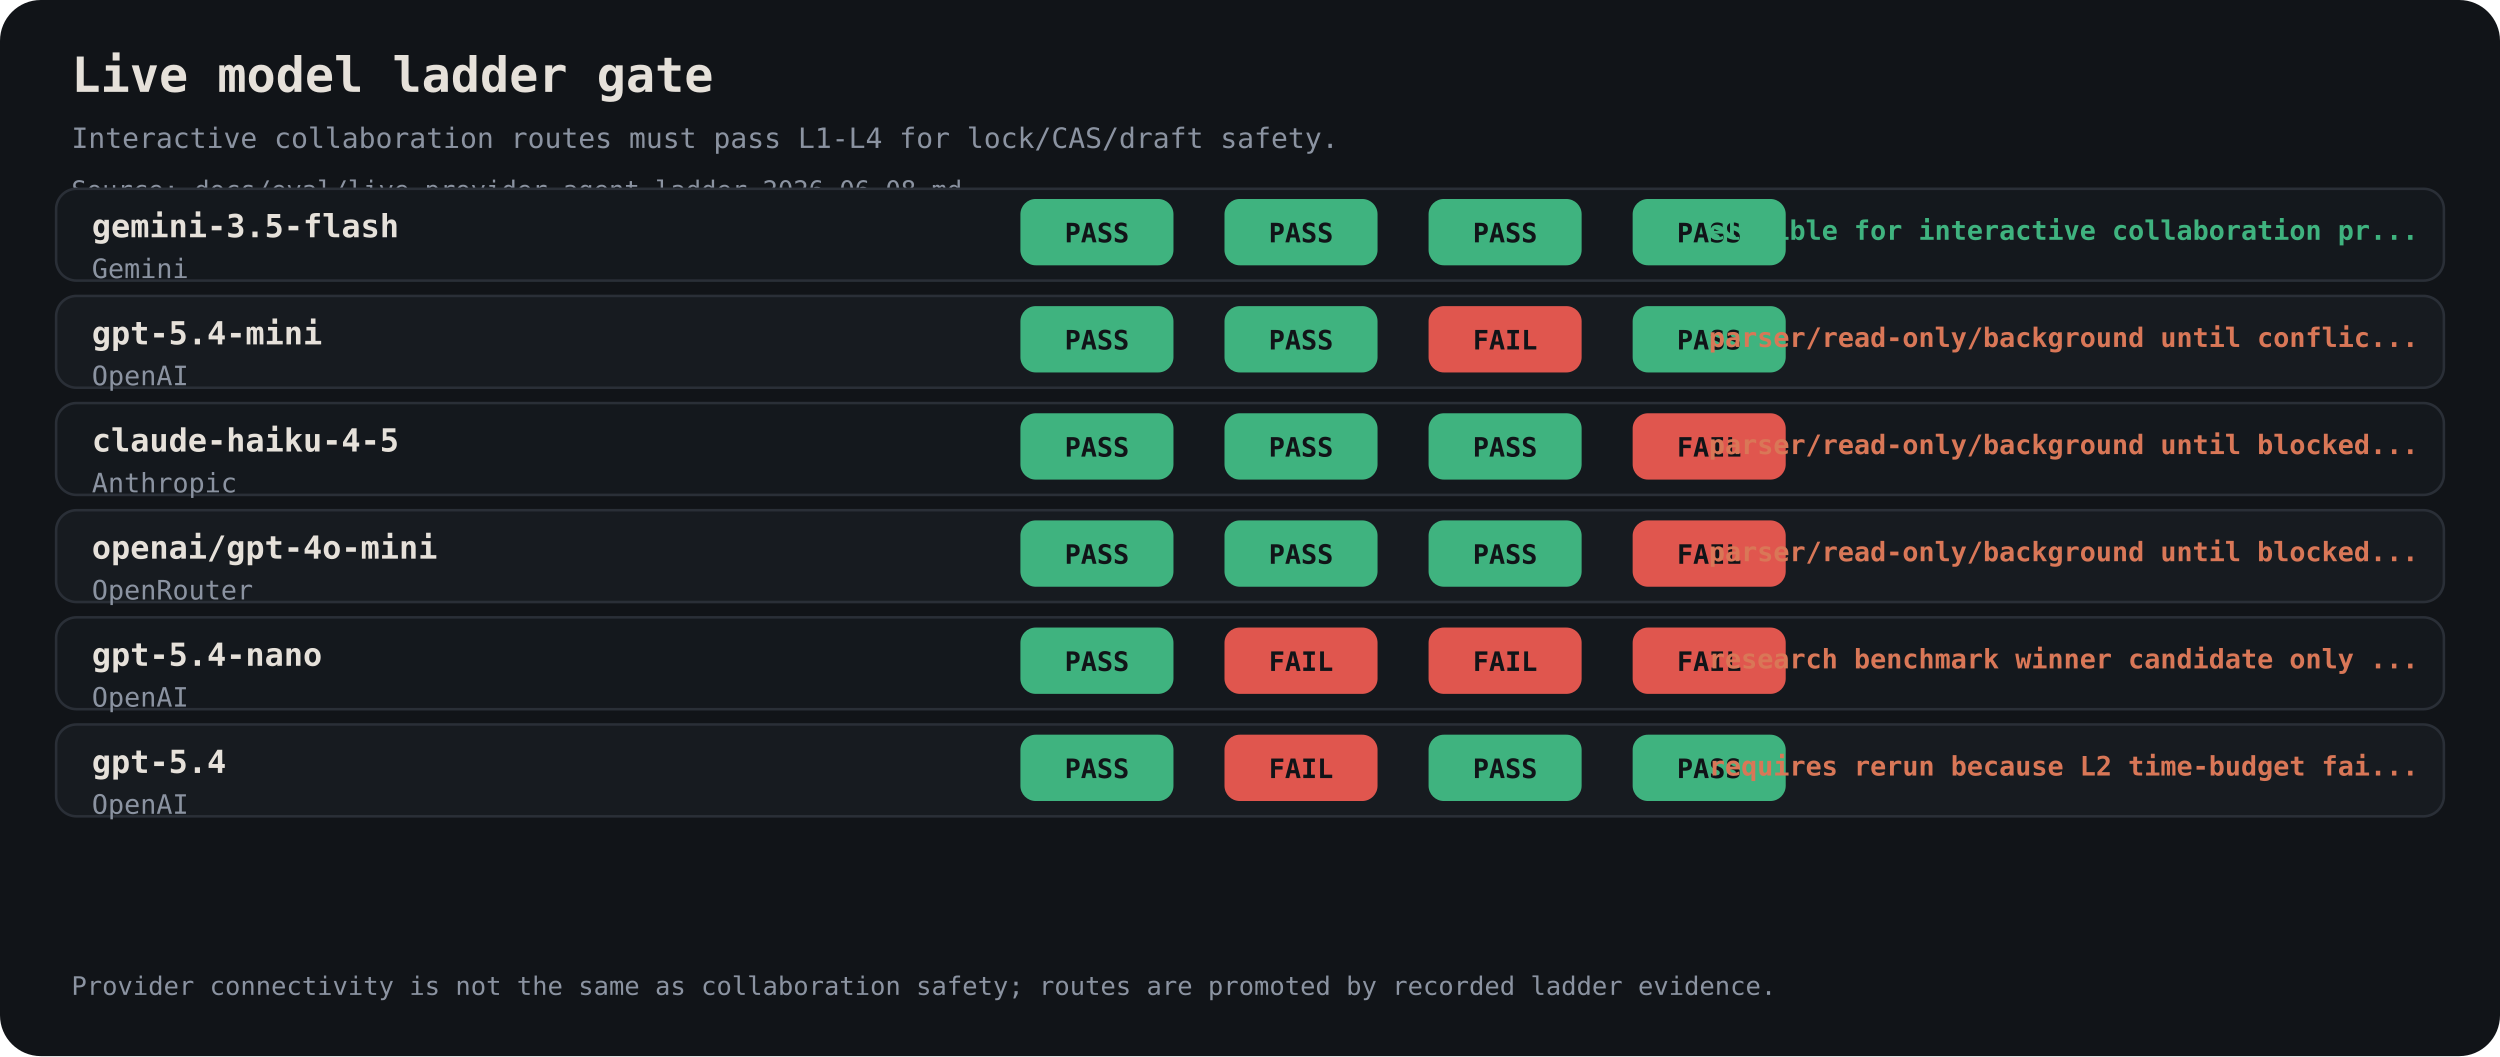
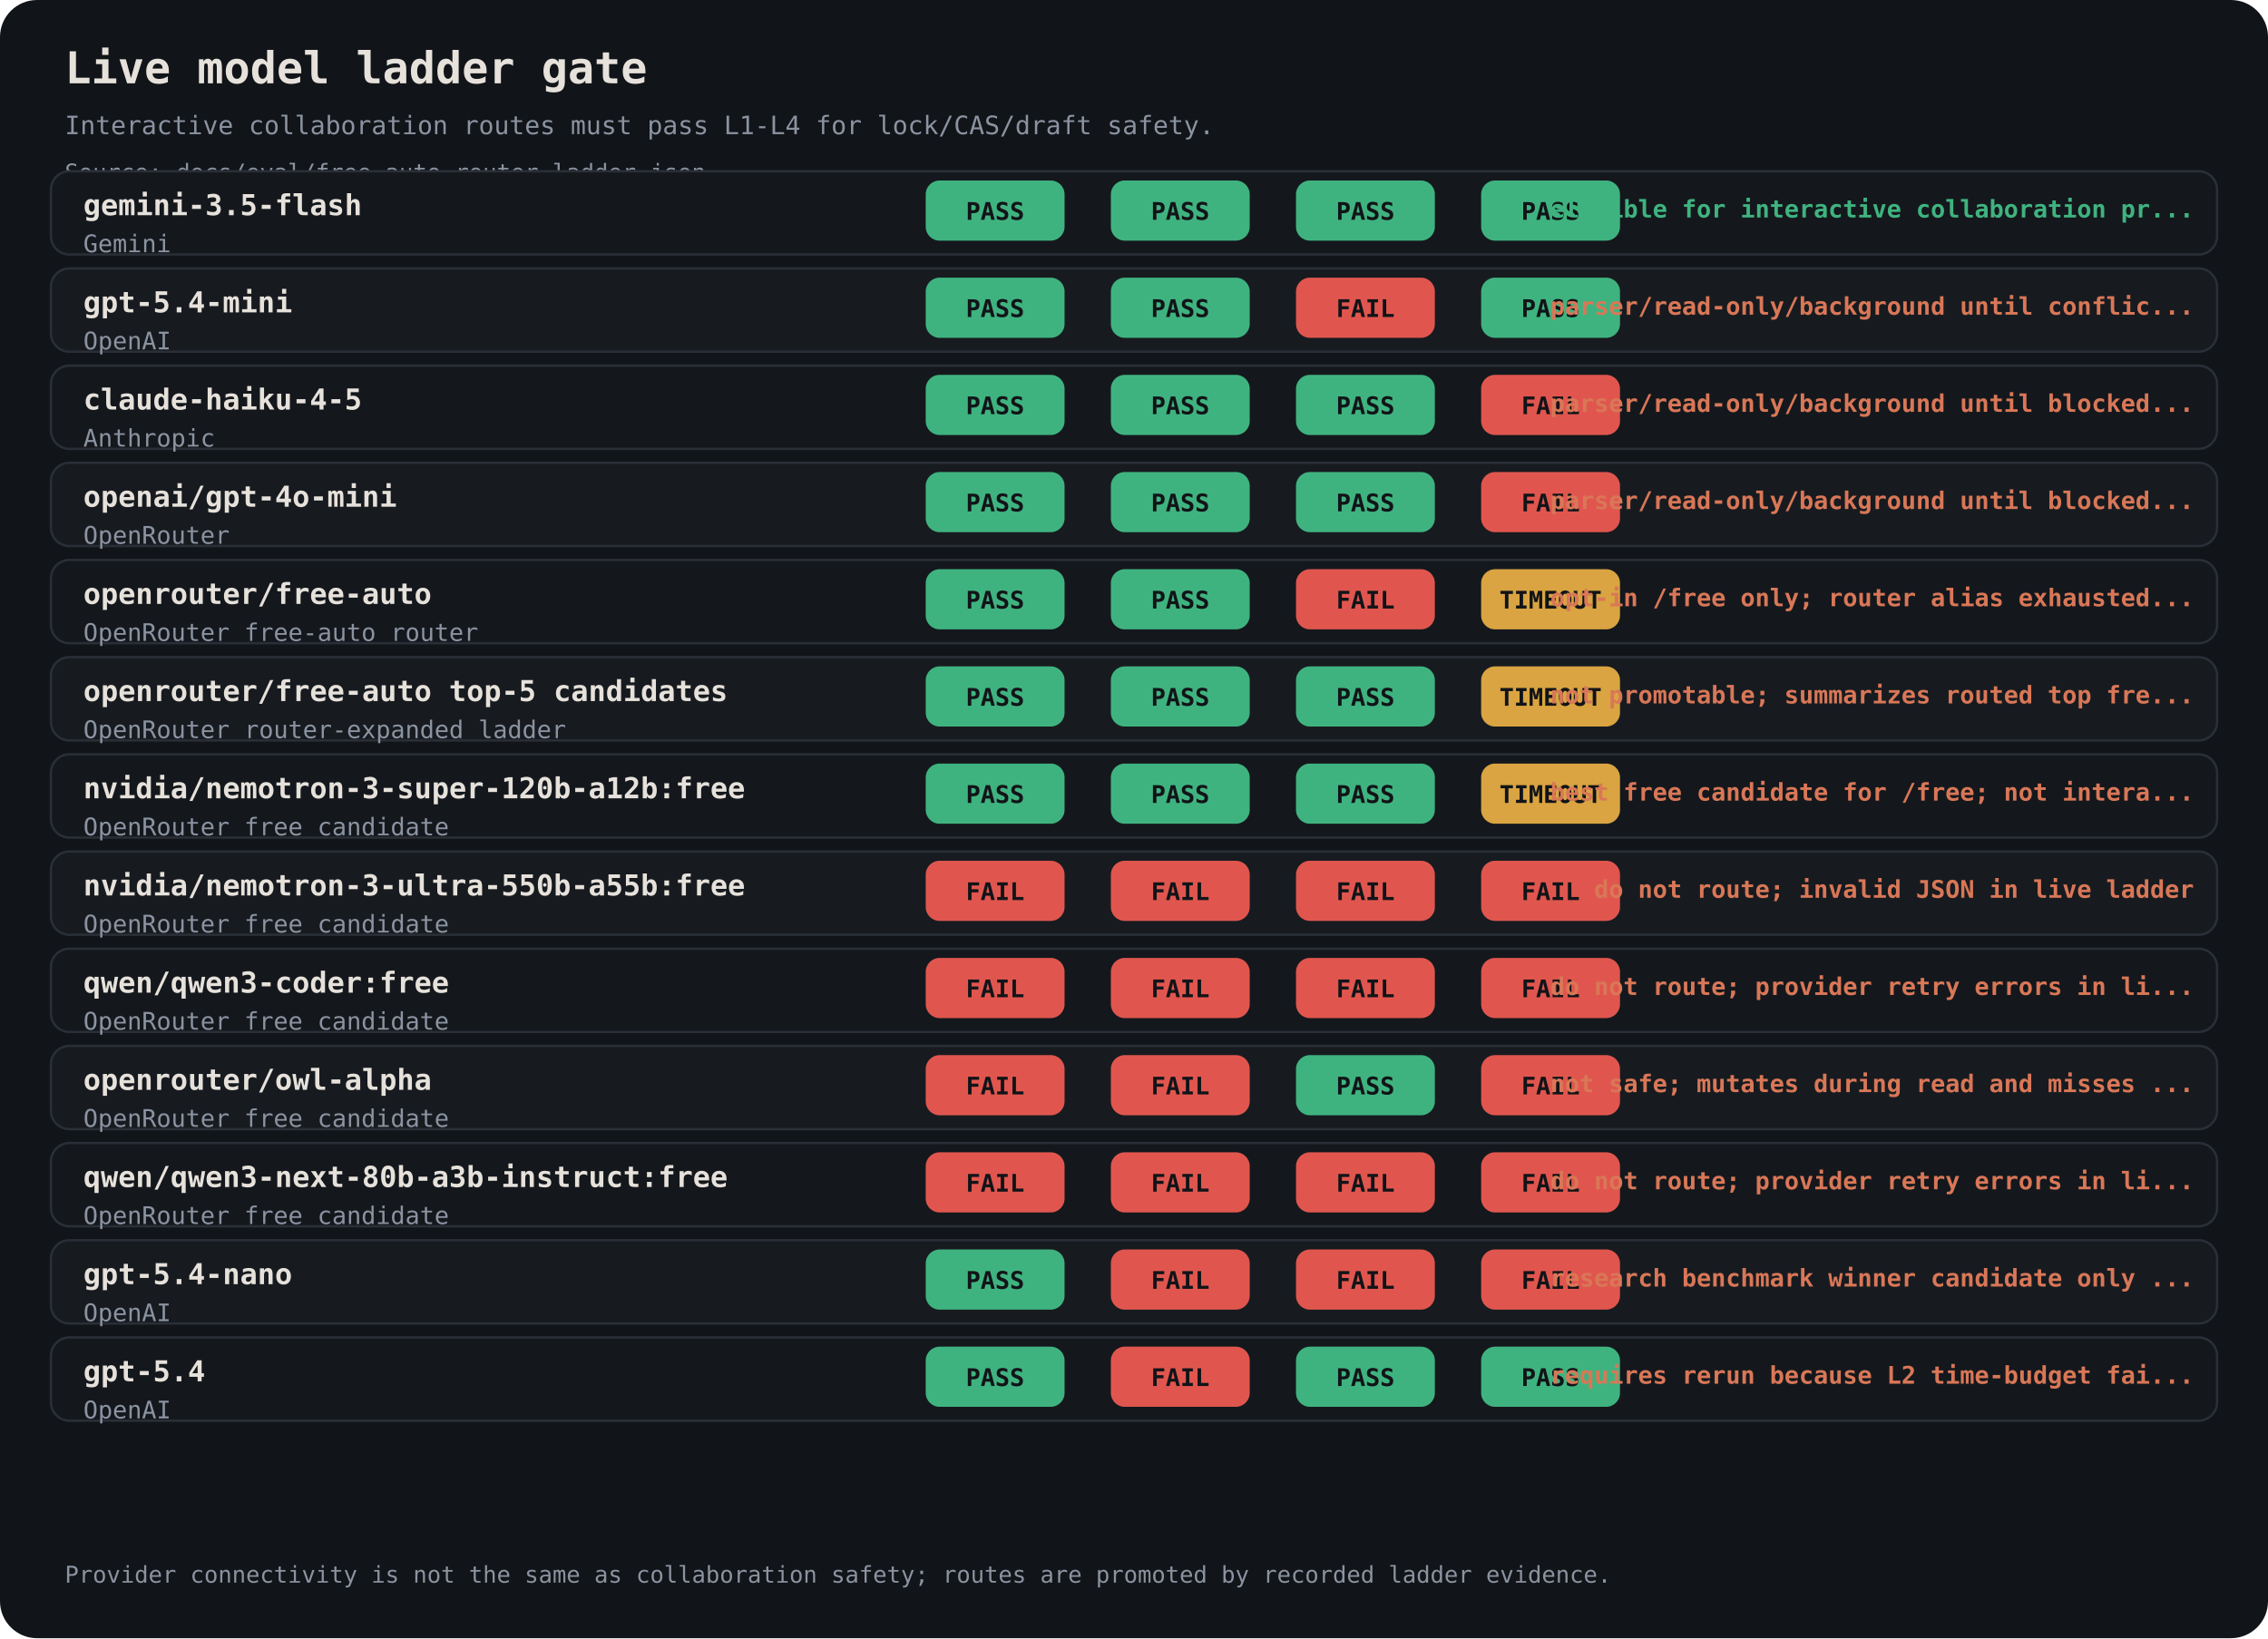
- <svg xmlns="http://www.w3.org/2000/svg" width="980" height="414" viewBox="0 0 980 414" font-family="ui-monospace, 'JetBrains Mono', monospace">
-   <rect width="980" height="414" rx="16" fill="#111418" />
+ <svg xmlns="http://www.w3.org/2000/svg" width="980" height="708" viewBox="0 0 980 708" font-family="ui-monospace, 'JetBrains Mono', monospace">
+   <rect width="980" height="708" rx="16" fill="#111418" />
  <text x="28" y="36" fill="#E6E1DA" font-size="19" font-weight="700">Live model ladder gate</text>
  <text x="28" y="58" fill="#8B93A1" font-size="11">Interactive collaboration routes must pass L1-L4 for lock/CAS/draft safety.</text>
-   <text x="28" y="78" fill="#8B93A1" font-size="10">Source: docs/eval/live-provider-agent-ladder-2026-06-08.md</text>
+   <text x="28" y="78" fill="#8B93A1" font-size="10">Source: docs/eval/free-auto-router-ladder.json</text>
  <text x="430" y="85" fill="#8B93A1" font-size="11" text-anchor="middle">L1</text>
  <text x="510" y="85" fill="#8B93A1" font-size="11" text-anchor="middle">L2</text>
  <text x="590" y="85" fill="#8B93A1" font-size="11" text-anchor="middle">L3</text>
  <text x="670" y="85" fill="#8B93A1" font-size="11" text-anchor="middle">L4</text>
  <rect x="22" y="74" width="936" height="36" rx="8" fill="#14181D" stroke="#2A2F37" />
  <text x="36" y="93" fill="#E6E1DA" font-size="12.5" font-weight="700">gemini-3.5-flash</text>
  <text x="36" y="109" fill="#8B93A1" font-size="10.5">Gemini</text>
  <rect x="400" y="78" width="60" height="26" rx="6" fill="#3FB37F" />
  <text x="430" y="95" fill="#111418" font-size="10.5" font-weight="800" text-anchor="middle">PASS</text>
  <rect x="480" y="78" width="60" height="26" rx="6" fill="#3FB37F" />
  <text x="510" y="95" fill="#111418" font-size="10.5" font-weight="800" text-anchor="middle">PASS</text>
  <rect x="560" y="78" width="60" height="26" rx="6" fill="#3FB37F" />
  <text x="590" y="95" fill="#111418" font-size="10.5" font-weight="800" text-anchor="middle">PASS</text>
  <rect x="640" y="78" width="60" height="26" rx="6" fill="#3FB37F" />
  <text x="670" y="95" fill="#111418" font-size="10.5" font-weight="800" text-anchor="middle">PASS</text>
  <text x="948" y="94" fill="#3FB37F" font-size="10.5" text-anchor="end" font-weight="700">eligible for interactive collaboration pr...</text>
  <rect x="22" y="116" width="936" height="36" rx="8" fill="#171B20" stroke="#2A2F37" />
  <text x="36" y="135" fill="#E6E1DA" font-size="12.5" font-weight="700">gpt-5.4-mini</text>
  <text x="36" y="151" fill="#8B93A1" font-size="10.5">OpenAI</text>
  <rect x="400" y="120" width="60" height="26" rx="6" fill="#3FB37F" />
  <text x="430" y="137" fill="#111418" font-size="10.5" font-weight="800" text-anchor="middle">PASS</text>
  <rect x="480" y="120" width="60" height="26" rx="6" fill="#3FB37F" />
  <text x="510" y="137" fill="#111418" font-size="10.5" font-weight="800" text-anchor="middle">PASS</text>
  <rect x="560" y="120" width="60" height="26" rx="6" fill="#E0564E" />
  <text x="590" y="137" fill="#111418" font-size="10.5" font-weight="800" text-anchor="middle">FAIL</text>
  <rect x="640" y="120" width="60" height="26" rx="6" fill="#3FB37F" />
  <text x="670" y="137" fill="#111418" font-size="10.5" font-weight="800" text-anchor="middle">PASS</text>
  <text x="948" y="136" fill="#D97757" font-size="10.5" text-anchor="end" font-weight="700">parser/read-only/background until conflic...</text>
  <rect x="22" y="158" width="936" height="36" rx="8" fill="#14181D" stroke="#2A2F37" />
  <text x="36" y="177" fill="#E6E1DA" font-size="12.5" font-weight="700">claude-haiku-4-5</text>
  <text x="36" y="193" fill="#8B93A1" font-size="10.5">Anthropic</text>
  <rect x="400" y="162" width="60" height="26" rx="6" fill="#3FB37F" />
  <text x="430" y="179" fill="#111418" font-size="10.5" font-weight="800" text-anchor="middle">PASS</text>
  <rect x="480" y="162" width="60" height="26" rx="6" fill="#3FB37F" />
  <text x="510" y="179" fill="#111418" font-size="10.5" font-weight="800" text-anchor="middle">PASS</text>
  <rect x="560" y="162" width="60" height="26" rx="6" fill="#3FB37F" />
  <text x="590" y="179" fill="#111418" font-size="10.5" font-weight="800" text-anchor="middle">PASS</text>
  <rect x="640" y="162" width="60" height="26" rx="6" fill="#E0564E" />
  <text x="670" y="179" fill="#111418" font-size="10.5" font-weight="800" text-anchor="middle">FAIL</text>
  <text x="948" y="178" fill="#D97757" font-size="10.5" text-anchor="end" font-weight="700">parser/read-only/background until blocked...</text>
  <rect x="22" y="200" width="936" height="36" rx="8" fill="#171B20" stroke="#2A2F37" />
  <text x="36" y="219" fill="#E6E1DA" font-size="12.5" font-weight="700">openai/gpt-4o-mini</text>
  <text x="36" y="235" fill="#8B93A1" font-size="10.5">OpenRouter</text>
  <rect x="400" y="204" width="60" height="26" rx="6" fill="#3FB37F" />
  <text x="430" y="221" fill="#111418" font-size="10.5" font-weight="800" text-anchor="middle">PASS</text>
  <rect x="480" y="204" width="60" height="26" rx="6" fill="#3FB37F" />
  <text x="510" y="221" fill="#111418" font-size="10.5" font-weight="800" text-anchor="middle">PASS</text>
  <rect x="560" y="204" width="60" height="26" rx="6" fill="#3FB37F" />
  <text x="590" y="221" fill="#111418" font-size="10.5" font-weight="800" text-anchor="middle">PASS</text>
  <rect x="640" y="204" width="60" height="26" rx="6" fill="#E0564E" />
  <text x="670" y="221" fill="#111418" font-size="10.5" font-weight="800" text-anchor="middle">FAIL</text>
  <text x="948" y="220" fill="#D97757" font-size="10.5" text-anchor="end" font-weight="700">parser/read-only/background until blocked...</text>
  <rect x="22" y="242" width="936" height="36" rx="8" fill="#14181D" stroke="#2A2F37" />
-   <text x="36" y="261" fill="#E6E1DA" font-size="12.5" font-weight="700">gpt-5.4-nano</text>
-   <text x="36" y="277" fill="#8B93A1" font-size="10.5">OpenAI</text>
+   <text x="36" y="261" fill="#E6E1DA" font-size="12.5" font-weight="700">openrouter/free-auto</text>
+   <text x="36" y="277" fill="#8B93A1" font-size="10.5">OpenRouter free-auto router</text>
  <rect x="400" y="246" width="60" height="26" rx="6" fill="#3FB37F" />
  <text x="430" y="263" fill="#111418" font-size="10.5" font-weight="800" text-anchor="middle">PASS</text>
-   <rect x="480" y="246" width="60" height="26" rx="6" fill="#E0564E" />
-   <text x="510" y="263" fill="#111418" font-size="10.5" font-weight="800" text-anchor="middle">FAIL</text>
+   <rect x="480" y="246" width="60" height="26" rx="6" fill="#3FB37F" />
+   <text x="510" y="263" fill="#111418" font-size="10.5" font-weight="800" text-anchor="middle">PASS</text>
  <rect x="560" y="246" width="60" height="26" rx="6" fill="#E0564E" />
  <text x="590" y="263" fill="#111418" font-size="10.5" font-weight="800" text-anchor="middle">FAIL</text>
-   <rect x="640" y="246" width="60" height="26" rx="6" fill="#E0564E" />
-   <text x="670" y="263" fill="#111418" font-size="10.5" font-weight="800" text-anchor="middle">FAIL</text>
-   <text x="948" y="262" fill="#D97757" font-size="10.5" text-anchor="end" font-weight="700">research benchmark winner candidate only ...</text>
+   <rect x="640" y="246" width="60" height="26" rx="6" fill="#D9A441" />
+   <text x="670" y="263" fill="#111418" font-size="10.5" font-weight="800" text-anchor="middle">TIMEOUT</text>
+   <text x="948" y="262" fill="#D97757" font-size="10.5" text-anchor="end" font-weight="700">opt-in /free only; router alias exhausted...</text>
  <rect x="22" y="284" width="936" height="36" rx="8" fill="#171B20" stroke="#2A2F37" />
-   <text x="36" y="303" fill="#E6E1DA" font-size="12.5" font-weight="700">gpt-5.4</text>
-   <text x="36" y="319" fill="#8B93A1" font-size="10.5">OpenAI</text>
+   <text x="36" y="303" fill="#E6E1DA" font-size="12.5" font-weight="700">openrouter/free-auto top-5 candidates</text>
+   <text x="36" y="319" fill="#8B93A1" font-size="10.5">OpenRouter router-expanded ladder</text>
  <rect x="400" y="288" width="60" height="26" rx="6" fill="#3FB37F" />
  <text x="430" y="305" fill="#111418" font-size="10.5" font-weight="800" text-anchor="middle">PASS</text>
-   <rect x="480" y="288" width="60" height="26" rx="6" fill="#E0564E" />
-   <text x="510" y="305" fill="#111418" font-size="10.5" font-weight="800" text-anchor="middle">FAIL</text>
+   <rect x="480" y="288" width="60" height="26" rx="6" fill="#3FB37F" />
+   <text x="510" y="305" fill="#111418" font-size="10.5" font-weight="800" text-anchor="middle">PASS</text>
  <rect x="560" y="288" width="60" height="26" rx="6" fill="#3FB37F" />
  <text x="590" y="305" fill="#111418" font-size="10.5" font-weight="800" text-anchor="middle">PASS</text>
-   <rect x="640" y="288" width="60" height="26" rx="6" fill="#3FB37F" />
-   <text x="670" y="305" fill="#111418" font-size="10.5" font-weight="800" text-anchor="middle">PASS</text>
-   <text x="948" y="304" fill="#D97757" font-size="10.5" text-anchor="end" font-weight="700">requires rerun because L2 time-budget fai...</text>
-   <text x="28" y="390" fill="#8B93A1" font-size="10">Provider connectivity is not the same as collaboration safety; routes are promoted by recorded ladder evidence.</text>
+   <rect x="640" y="288" width="60" height="26" rx="6" fill="#D9A441" />
+   <text x="670" y="305" fill="#111418" font-size="10.5" font-weight="800" text-anchor="middle">TIMEOUT</text>
+   <text x="948" y="304" fill="#D97757" font-size="10.5" text-anchor="end" font-weight="700">not promotable; summarizes routed top fre...</text>
+   <rect x="22" y="326" width="936" height="36" rx="8" fill="#14181D" stroke="#2A2F37" />
+   <text x="36" y="345" fill="#E6E1DA" font-size="12.5" font-weight="700">nvidia/nemotron-3-super-120b-a12b:free</text>
+   <text x="36" y="361" fill="#8B93A1" font-size="10.5">OpenRouter free candidate</text>
+   <rect x="400" y="330" width="60" height="26" rx="6" fill="#3FB37F" />
+   <text x="430" y="347" fill="#111418" font-size="10.5" font-weight="800" text-anchor="middle">PASS</text>
+   <rect x="480" y="330" width="60" height="26" rx="6" fill="#3FB37F" />
+   <text x="510" y="347" fill="#111418" font-size="10.5" font-weight="800" text-anchor="middle">PASS</text>
+   <rect x="560" y="330" width="60" height="26" rx="6" fill="#3FB37F" />
+   <text x="590" y="347" fill="#111418" font-size="10.5" font-weight="800" text-anchor="middle">PASS</text>
+   <rect x="640" y="330" width="60" height="26" rx="6" fill="#D9A441" />
+   <text x="670" y="347" fill="#111418" font-size="10.5" font-weight="800" text-anchor="middle">TIMEOUT</text>
+   <text x="948" y="346" fill="#D97757" font-size="10.5" text-anchor="end" font-weight="700">best free candidate for /free; not intera...</text>
+   <rect x="22" y="368" width="936" height="36" rx="8" fill="#171B20" stroke="#2A2F37" />
+   <text x="36" y="387" fill="#E6E1DA" font-size="12.5" font-weight="700">nvidia/nemotron-3-ultra-550b-a55b:free</text>
+   <text x="36" y="403" fill="#8B93A1" font-size="10.5">OpenRouter free candidate</text>
+   <rect x="400" y="372" width="60" height="26" rx="6" fill="#E0564E" />
+   <text x="430" y="389" fill="#111418" font-size="10.5" font-weight="800" text-anchor="middle">FAIL</text>
+   <rect x="480" y="372" width="60" height="26" rx="6" fill="#E0564E" />
+   <text x="510" y="389" fill="#111418" font-size="10.5" font-weight="800" text-anchor="middle">FAIL</text>
+   <rect x="560" y="372" width="60" height="26" rx="6" fill="#E0564E" />
+   <text x="590" y="389" fill="#111418" font-size="10.5" font-weight="800" text-anchor="middle">FAIL</text>
+   <rect x="640" y="372" width="60" height="26" rx="6" fill="#E0564E" />
+   <text x="670" y="389" fill="#111418" font-size="10.5" font-weight="800" text-anchor="middle">FAIL</text>
+   <text x="948" y="388" fill="#D97757" font-size="10.5" text-anchor="end" font-weight="700">do not route; invalid JSON in live ladder</text>
+   <rect x="22" y="410" width="936" height="36" rx="8" fill="#14181D" stroke="#2A2F37" />
+   <text x="36" y="429" fill="#E6E1DA" font-size="12.5" font-weight="700">qwen/qwen3-coder:free</text>
+   <text x="36" y="445" fill="#8B93A1" font-size="10.5">OpenRouter free candidate</text>
+   <rect x="400" y="414" width="60" height="26" rx="6" fill="#E0564E" />
+   <text x="430" y="431" fill="#111418" font-size="10.5" font-weight="800" text-anchor="middle">FAIL</text>
+   <rect x="480" y="414" width="60" height="26" rx="6" fill="#E0564E" />
+   <text x="510" y="431" fill="#111418" font-size="10.5" font-weight="800" text-anchor="middle">FAIL</text>
+   <rect x="560" y="414" width="60" height="26" rx="6" fill="#E0564E" />
+   <text x="590" y="431" fill="#111418" font-size="10.5" font-weight="800" text-anchor="middle">FAIL</text>
+   <rect x="640" y="414" width="60" height="26" rx="6" fill="#E0564E" />
+   <text x="670" y="431" fill="#111418" font-size="10.5" font-weight="800" text-anchor="middle">FAIL</text>
+   <text x="948" y="430" fill="#D97757" font-size="10.5" text-anchor="end" font-weight="700">do not route; provider retry errors in li...</text>
+   <rect x="22" y="452" width="936" height="36" rx="8" fill="#171B20" stroke="#2A2F37" />
+   <text x="36" y="471" fill="#E6E1DA" font-size="12.5" font-weight="700">openrouter/owl-alpha</text>
+   <text x="36" y="487" fill="#8B93A1" font-size="10.5">OpenRouter free candidate</text>
+   <rect x="400" y="456" width="60" height="26" rx="6" fill="#E0564E" />
+   <text x="430" y="473" fill="#111418" font-size="10.5" font-weight="800" text-anchor="middle">FAIL</text>
+   <rect x="480" y="456" width="60" height="26" rx="6" fill="#E0564E" />
+   <text x="510" y="473" fill="#111418" font-size="10.5" font-weight="800" text-anchor="middle">FAIL</text>
+   <rect x="560" y="456" width="60" height="26" rx="6" fill="#3FB37F" />
+   <text x="590" y="473" fill="#111418" font-size="10.5" font-weight="800" text-anchor="middle">PASS</text>
+   <rect x="640" y="456" width="60" height="26" rx="6" fill="#E0564E" />
+   <text x="670" y="473" fill="#111418" font-size="10.5" font-weight="800" text-anchor="middle">FAIL</text>
+   <text x="948" y="472" fill="#D97757" font-size="10.5" text-anchor="end" font-weight="700">not safe; mutates during read and misses ...</text>
+   <rect x="22" y="494" width="936" height="36" rx="8" fill="#14181D" stroke="#2A2F37" />
+   <text x="36" y="513" fill="#E6E1DA" font-size="12.5" font-weight="700">qwen/qwen3-next-80b-a3b-instruct:free</text>
+   <text x="36" y="529" fill="#8B93A1" font-size="10.5">OpenRouter free candidate</text>
+   <rect x="400" y="498" width="60" height="26" rx="6" fill="#E0564E" />
+   <text x="430" y="515" fill="#111418" font-size="10.5" font-weight="800" text-anchor="middle">FAIL</text>
+   <rect x="480" y="498" width="60" height="26" rx="6" fill="#E0564E" />
+   <text x="510" y="515" fill="#111418" font-size="10.5" font-weight="800" text-anchor="middle">FAIL</text>
+   <rect x="560" y="498" width="60" height="26" rx="6" fill="#E0564E" />
+   <text x="590" y="515" fill="#111418" font-size="10.5" font-weight="800" text-anchor="middle">FAIL</text>
+   <rect x="640" y="498" width="60" height="26" rx="6" fill="#E0564E" />
+   <text x="670" y="515" fill="#111418" font-size="10.5" font-weight="800" text-anchor="middle">FAIL</text>
+   <text x="948" y="514" fill="#D97757" font-size="10.5" text-anchor="end" font-weight="700">do not route; provider retry errors in li...</text>
+   <rect x="22" y="536" width="936" height="36" rx="8" fill="#171B20" stroke="#2A2F37" />
+   <text x="36" y="555" fill="#E6E1DA" font-size="12.5" font-weight="700">gpt-5.4-nano</text>
+   <text x="36" y="571" fill="#8B93A1" font-size="10.5">OpenAI</text>
+   <rect x="400" y="540" width="60" height="26" rx="6" fill="#3FB37F" />
+   <text x="430" y="557" fill="#111418" font-size="10.5" font-weight="800" text-anchor="middle">PASS</text>
+   <rect x="480" y="540" width="60" height="26" rx="6" fill="#E0564E" />
+   <text x="510" y="557" fill="#111418" font-size="10.5" font-weight="800" text-anchor="middle">FAIL</text>
+   <rect x="560" y="540" width="60" height="26" rx="6" fill="#E0564E" />
+   <text x="590" y="557" fill="#111418" font-size="10.5" font-weight="800" text-anchor="middle">FAIL</text>
+   <rect x="640" y="540" width="60" height="26" rx="6" fill="#E0564E" />
+   <text x="670" y="557" fill="#111418" font-size="10.5" font-weight="800" text-anchor="middle">FAIL</text>
+   <text x="948" y="556" fill="#D97757" font-size="10.5" text-anchor="end" font-weight="700">research benchmark winner candidate only ...</text>
+   <rect x="22" y="578" width="936" height="36" rx="8" fill="#14181D" stroke="#2A2F37" />
+   <text x="36" y="597" fill="#E6E1DA" font-size="12.5" font-weight="700">gpt-5.4</text>
+   <text x="36" y="613" fill="#8B93A1" font-size="10.5">OpenAI</text>
+   <rect x="400" y="582" width="60" height="26" rx="6" fill="#3FB37F" />
+   <text x="430" y="599" fill="#111418" font-size="10.5" font-weight="800" text-anchor="middle">PASS</text>
+   <rect x="480" y="582" width="60" height="26" rx="6" fill="#E0564E" />
+   <text x="510" y="599" fill="#111418" font-size="10.5" font-weight="800" text-anchor="middle">FAIL</text>
+   <rect x="560" y="582" width="60" height="26" rx="6" fill="#3FB37F" />
+   <text x="590" y="599" fill="#111418" font-size="10.5" font-weight="800" text-anchor="middle">PASS</text>
+   <rect x="640" y="582" width="60" height="26" rx="6" fill="#3FB37F" />
+   <text x="670" y="599" fill="#111418" font-size="10.5" font-weight="800" text-anchor="middle">PASS</text>
+   <text x="948" y="598" fill="#D97757" font-size="10.5" text-anchor="end" font-weight="700">requires rerun because L2 time-budget fai...</text>
+   <text x="28" y="684" fill="#8B93A1" font-size="10">Provider connectivity is not the same as collaboration safety; routes are promoted by recorded ladder evidence.</text>
</svg>
